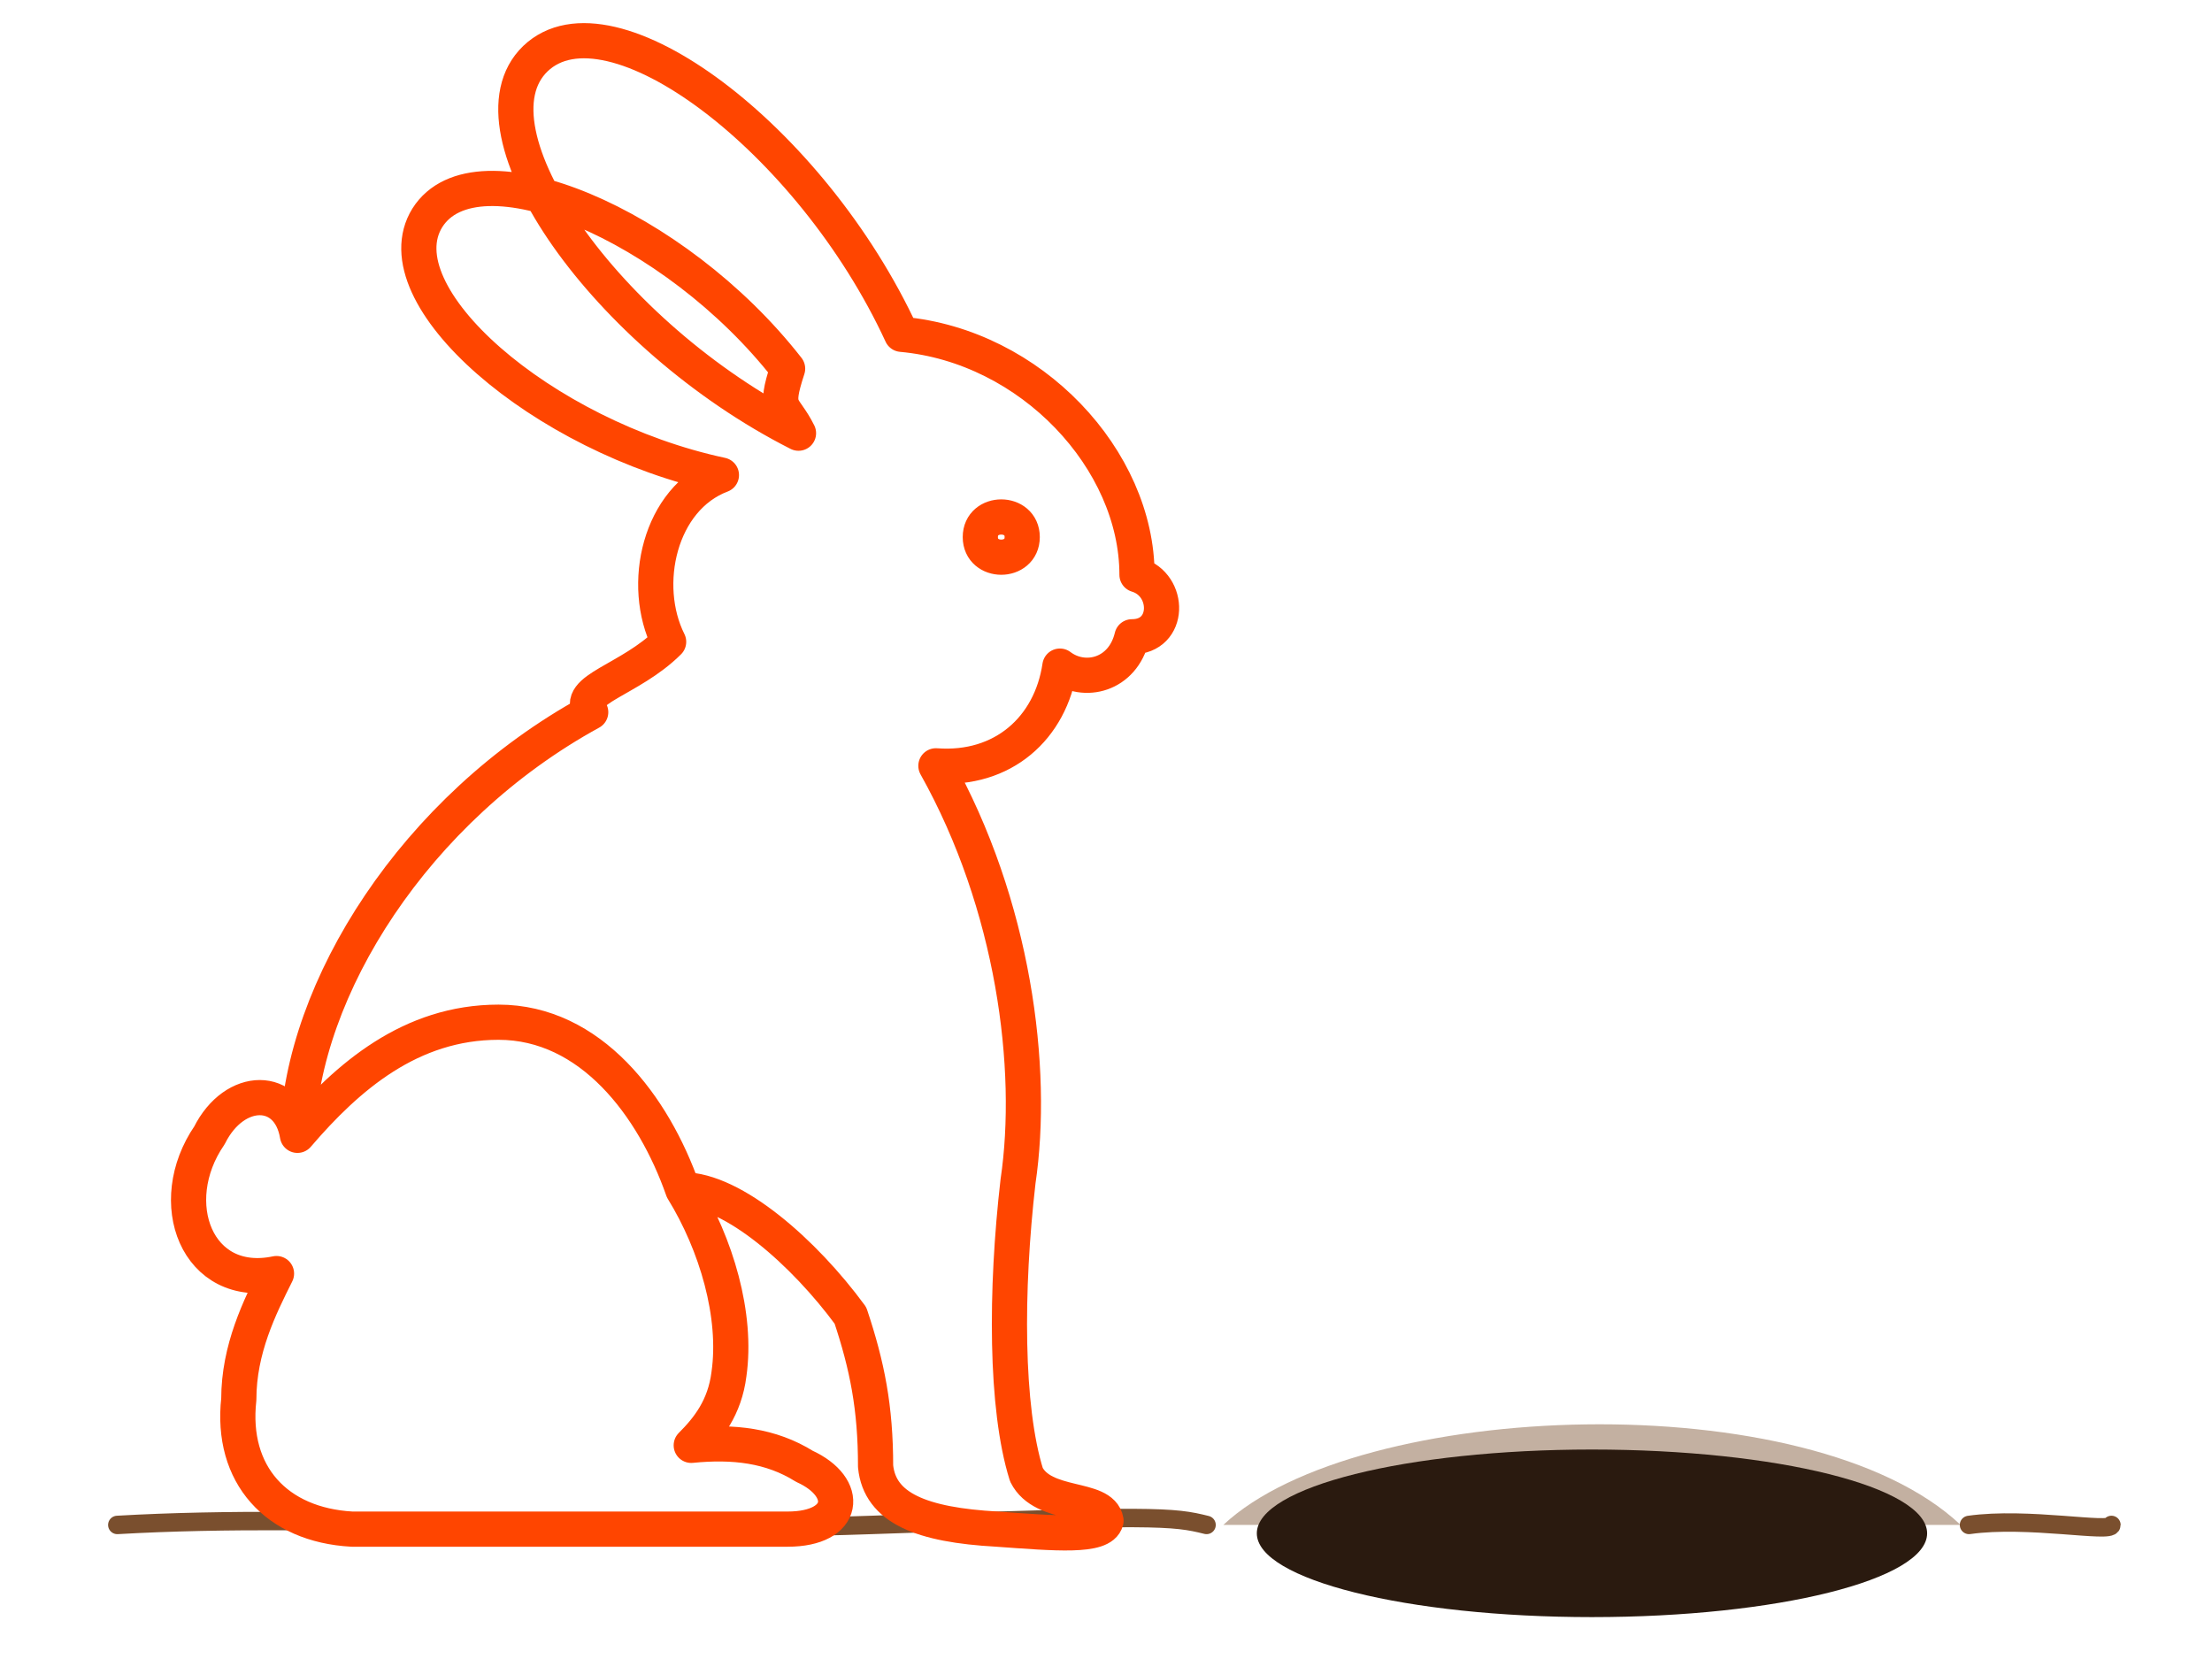
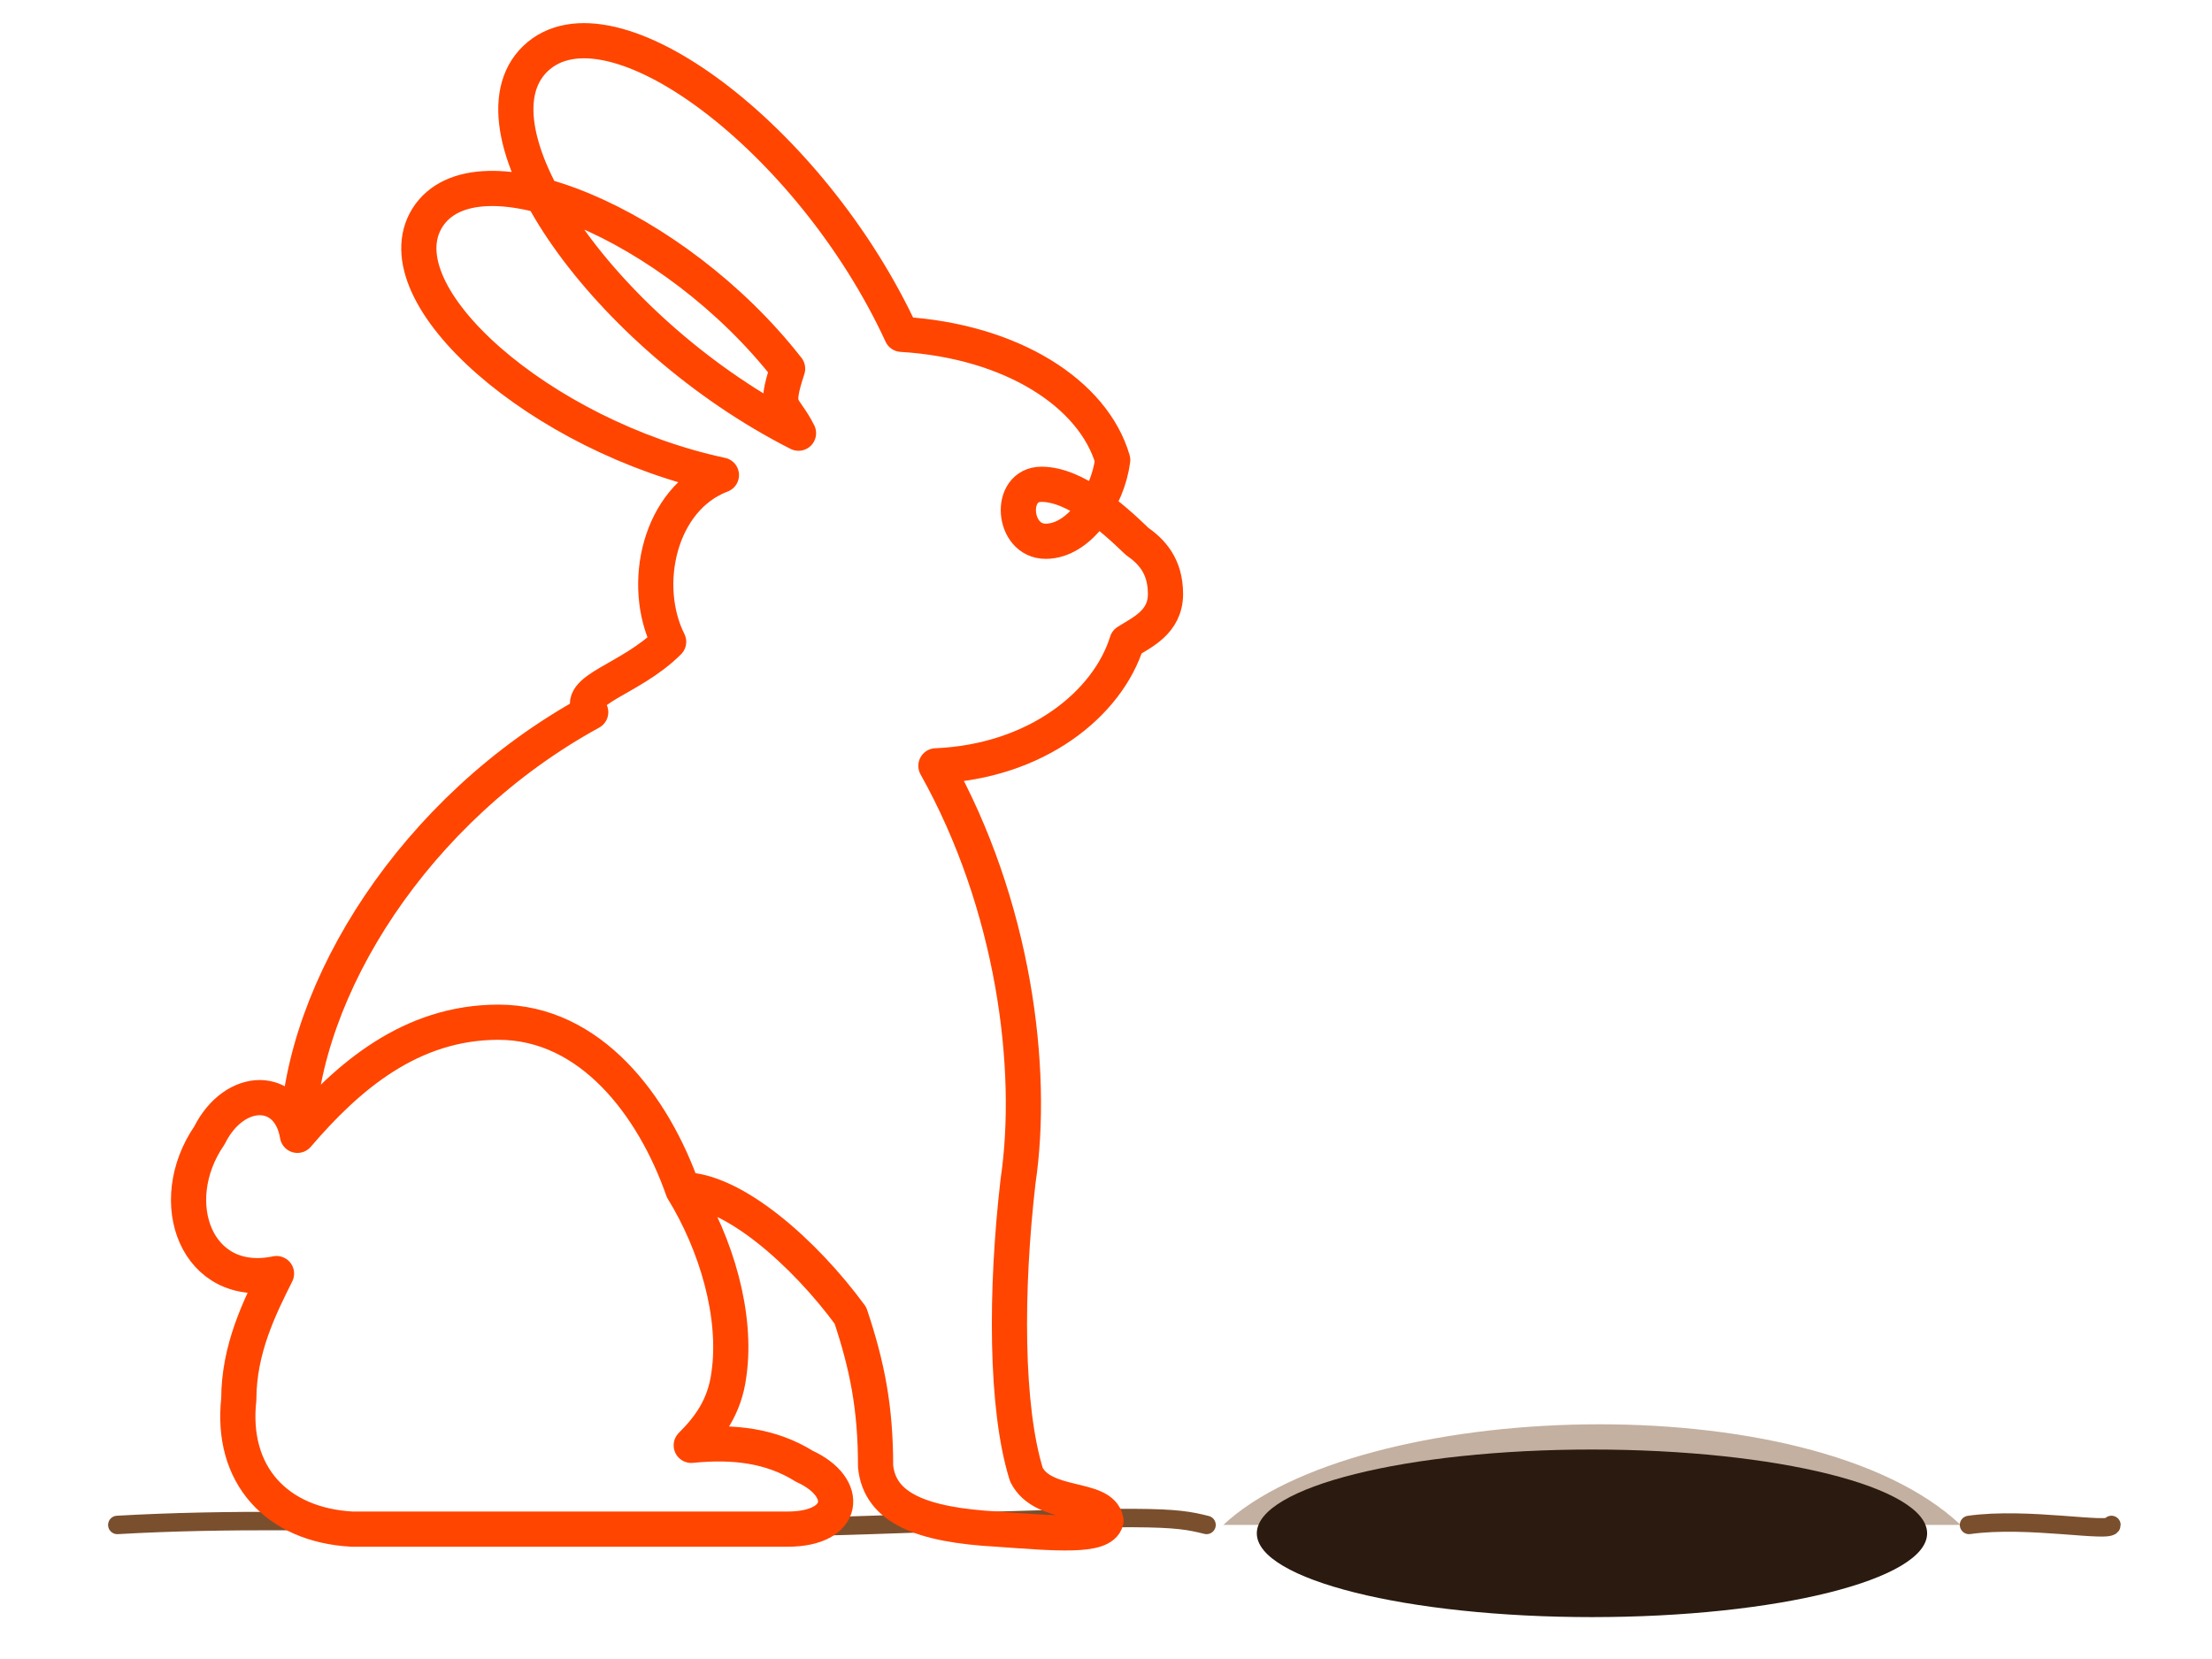
<svg xmlns="http://www.w3.org/2000/svg" viewBox="0 -12 264 198" width="528" height="396">
  <path d="M14 170 C40 168.5 70 171.2 104 170 S140 169 144 170 M235 170 C242 169 252 171 252 170" fill="none" stroke="#7a4f2e" stroke-width="2.2" stroke-linecap="round" />
  <path d="M146 170 C162 155 216 153 234 170" fill="#7a4f2e" opacity=".45" />
  <ellipse cx="190" cy="171" rx="40" ry="10" fill="#2a1a0f" />
-   <path d="M3.5 -40 C7.5 -33.5 10 -25 9 -18 C8.5 -14 6.5 -11.5 4.5 -9.5 C9.5 -10 14 -9.5 18 -7 C23.5 -4.5 23 0.5 16 0.5 C11 0.5 5 0.5 0 0.5 C-12 0.5 -26 0.5 -36 0.5 C-45 0 -50.5 -6 -49.5 -15 C-49.5 -21 -47 -26 -45 -30 C-54.5 -28 -58.5 -38.5 -53 -46.5 C-50 -52.5 -43.5 -52.5 -42.5 -46.5 C-42 -64 -28.5 -85.5 -7.5 -97 C-9.6 -99.7 -2.8 -100.8 1.8 -105.4 C-1.6 -112.2 0.7 -122.5 8.1 -125.3 C-13.4 -129.9 -32.7 -146.8 -27 -156 C-21.2 -165.2 2.5 -155.3 16 -138 C14.3 -132.8 15.5 -133.9 17.3 -130.3 C-5.6 -141.9 -22.9 -166.5 -14.1 -175 C-5.2 -183.5 18.8 -165.5 29.6 -142.1 C45.1 -140.7 57.7 -127.1 57.7 -113.4 C61.7 -112.2 61.7 -106 57.1 -106 C56 -101.4 51.4 -100.3 48.5 -102.5 C47.4 -95.1 41.7 -90 33.7 -90.6 C43 -74 45.5 -54.5 43.5 -41 C42 -28 42 -14 44.5 -6 C46.5 -2 53.5 -3.5 54 -0.5 C53.5 1.5 48 1 41 0.5 C32 0 27 -2 26.5 -7 C26.5 -14 25.5 -19 23.5 -25 C18 -32.5 9.5 -40 3.5 -40 C0 -50 -7.5 -60 -18.5 -60 C-29 -60 -36.5 -53.5 -42.5 -46.5 M44 -117.9 C44 -114.7 39 -114.7 39 -117.9 C39 -121.1 44 -121.1 44 -117.9" transform="translate(78 170)" fill="none" stroke="#ff4500" stroke-width="4.2" stroke-linecap="round" stroke-linejoin="round" />
+   <path d="M3.5 -40 C7.5 -33.5 10 -25 9 -18 C8.5 -14 6.5 -11.5 4.5 -9.5 C9.5 -10 14 -9.5 18 -7 C23.5 -4.5 23 0.5 16 0.5 C11 0.5 5 0.5 0 0.5 C-12 0.5 -26 0.5 -36 0.5 C-45 0 -50.5 -6 -49.5 -15 C-49.5 -21 -47 -26 -45 -30 C-54.5 -28 -58.5 -38.5 -53 -46.5 C-50 -52.5 -43.5 -52.5 -42.5 -46.5 C-42 -64 -28.5 -85.5 -7.5 -97 C-9.6 -99.7 -2.8 -100.8 1.8 -105.4 C-1.6 -112.2 0.7 -122.5 8.1 -125.3 C-13.4 -129.9 -32.7 -146.8 -27 -156 C-21.2 -165.2 2.5 -155.3 16 -138 C14.3 -132.8 15.5 -133.9 17.3 -130.3 C-5.6 -141.9 -22.9 -166.5 -14.1 -175 C-5.2 -183.5 18.8 -165.5 29.6 -142.1 C42.8 -141.3 52.5 -135 54.8 -127.1 C54.2 -122.5 50.8 -117.4 46.8 -117.4 C42.8 -117.4 42.3 -124.2 46.3 -124.2 C50.3 -124.2 54.8 -120.2 57.7 -117.4 C59.4 -116.2 61.1 -114.5 61.1 -111.1 C61.1 -107.7 58.2 -106.5 56.5 -105.4 C54.2 -98 45.7 -91.1 33.7 -90.6 C43 -74 45.5 -54.5 43.5 -41 C42 -28 42 -14 44.5 -6 C46.5 -2 53.5 -3.5 54 -0.5 C53.5 1.5 48 1 41 0.5 C32 0 27 -2 26.5 -7 C26.5 -14 25.5 -19 23.5 -25 C18 -32.5 9.5 -40 3.5 -40 C0 -50 -7.5 -60 -18.5 -60 C-29 -60 -36.5 -53.5 -42.5 -46.5" transform="translate(78 170)" fill="none" stroke="#ff4500" stroke-width="4.2" stroke-linecap="round" stroke-linejoin="round" />
</svg>
